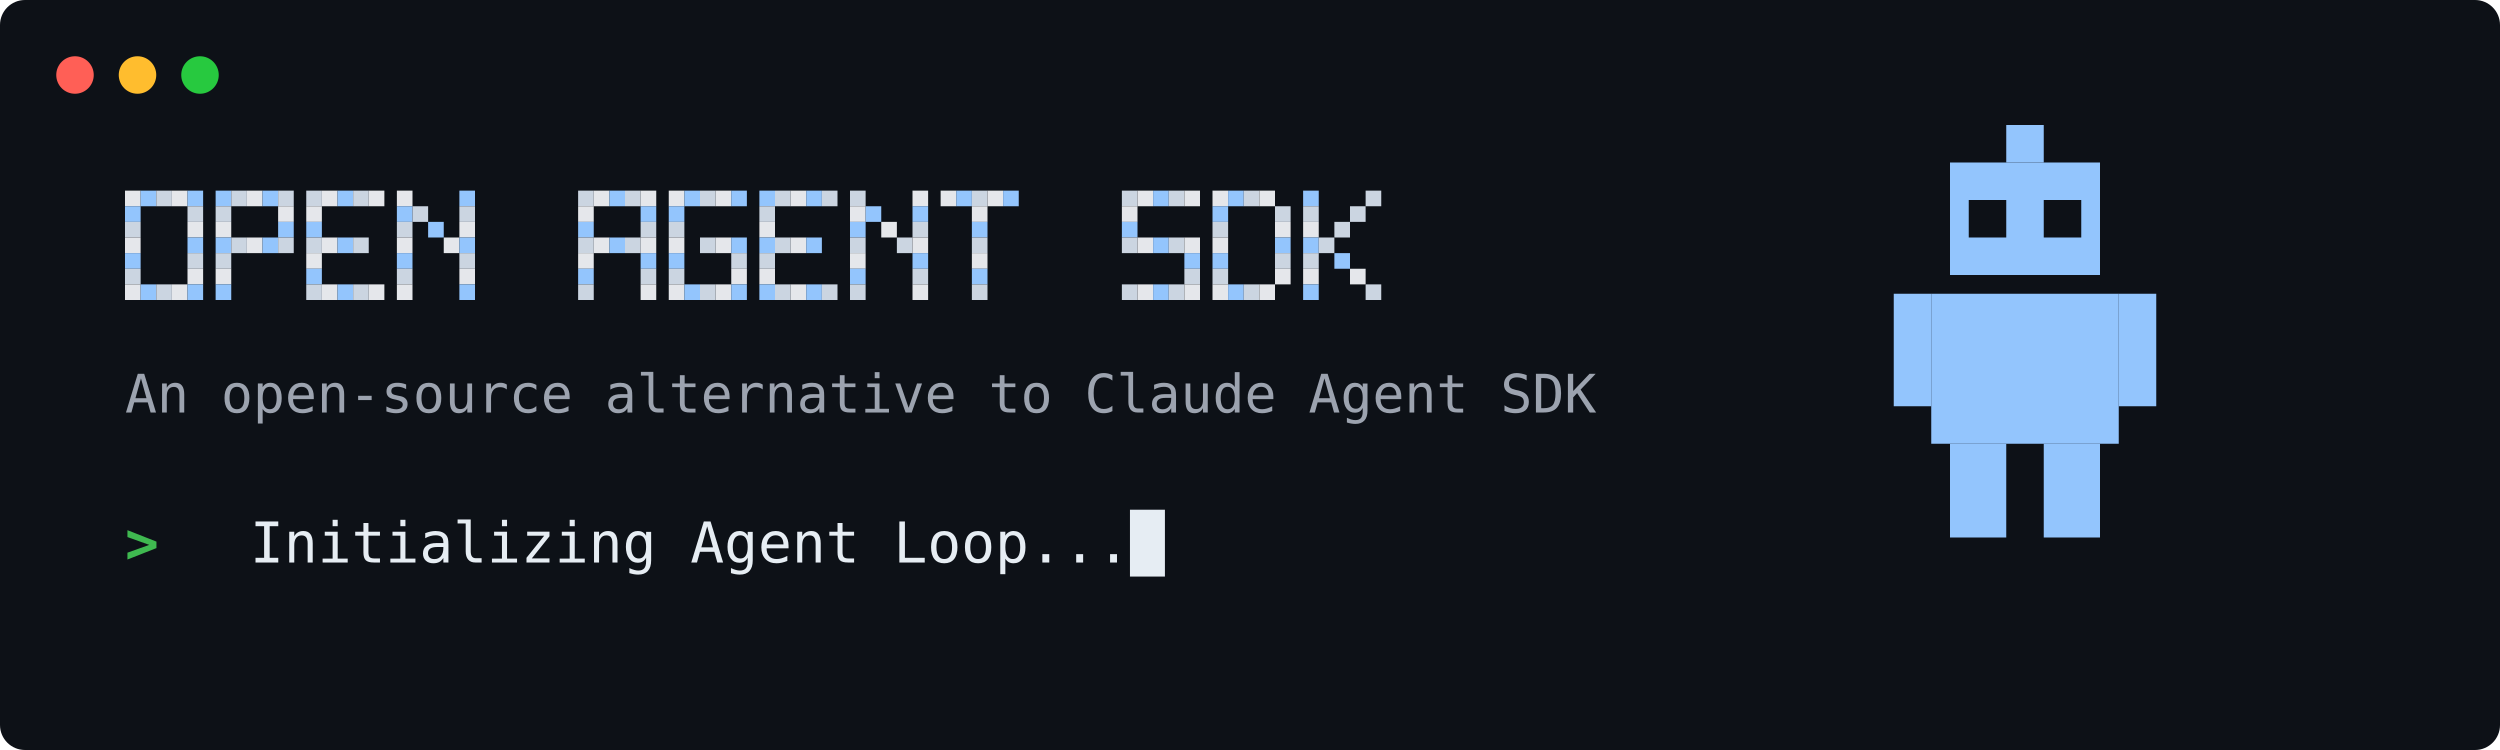
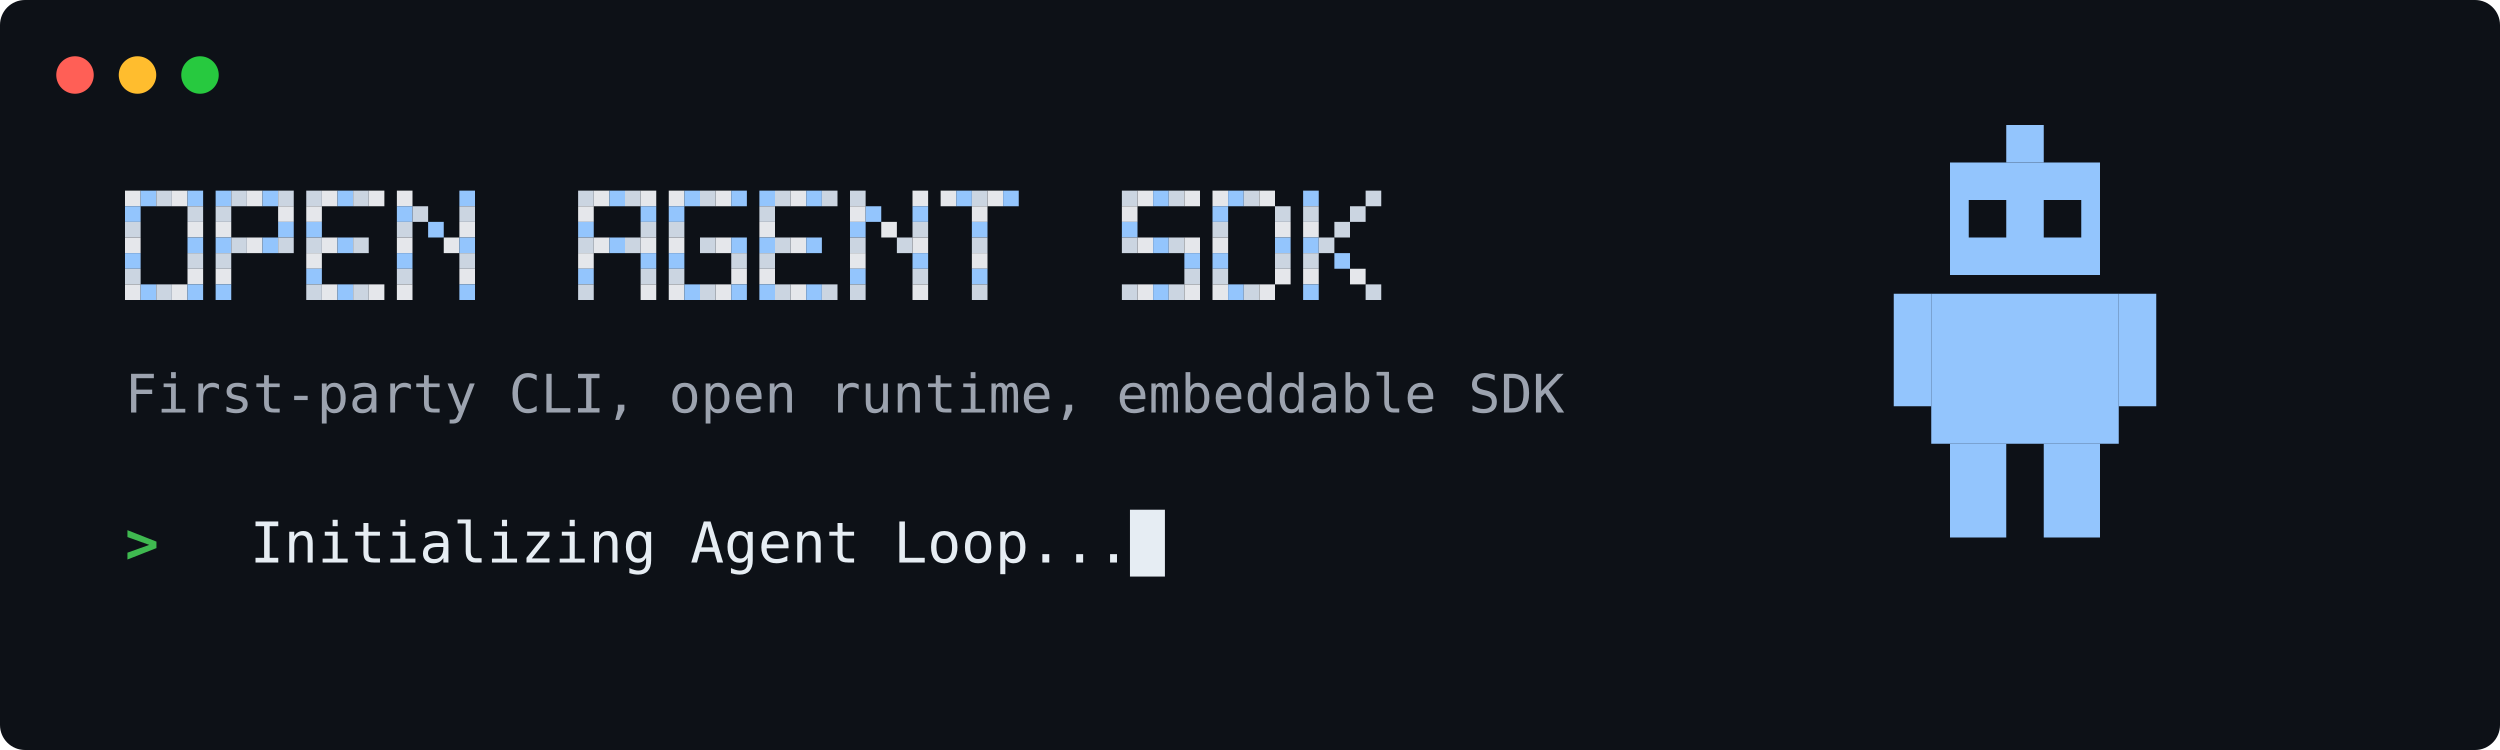
<svg xmlns="http://www.w3.org/2000/svg" width="800" height="240">
  <style>
    .bg { fill: #0d1117; }
    .dot-r { fill: #ff5f56; }
    .dot-y { fill: #ffbd2e; }
    .dot-g { fill: #27c93f; }
    .text-subtitle { font-family: 'JetBrains Mono', 'Fira Code', ui-monospace, SFMono-Regular, Menlo, Monaco, Consolas, monospace; font-size: 17px; fill: #9ca3af; }
    .text-prompt { font-family: 'JetBrains Mono', 'Fira Code', ui-monospace, SFMono-Regular, Menlo, Monaco, Consolas, monospace; font-size: 18px; fill: #3fb950; font-weight: 700; }
    .text-cmd { font-family: 'JetBrains Mono', 'Fira Code', ui-monospace, SFMono-Regular, Menlo, Monaco, Consolas, monospace; font-size: 18px; fill: #e6edf3; }
    .cursor { fill: #e6edf3; animation: blink 1s step-end infinite; }
    @keyframes blink { 50% { opacity: 0; } }
  </style>
  <rect width="100%" height="100%" class="bg" rx="8" />
  <circle cx="24" cy="24" r="6" class="dot-r" />
  <circle cx="44" cy="24" r="6" class="dot-y" />
  <circle cx="64" cy="24" r="6" class="dot-g" />
  <g aria-label="OPEN AGENT SDK">
    <rect x="40" y="61" width="5" height="5" fill="#e5e7eb" />
    <rect x="45" y="61" width="5" height="5" fill="#93c5fd" />
    <rect x="50" y="61" width="5" height="5" fill="#cbd5e1" />
    <rect x="55" y="61" width="5" height="5" fill="#e5e7eb" />
    <rect x="60" y="61" width="5" height="5" fill="#93c5fd" />
    <rect x="40" y="66" width="5" height="5" fill="#93c5fd" />
    <rect x="60" y="66" width="5" height="5" fill="#cbd5e1" />
    <rect x="40" y="71" width="5" height="5" fill="#cbd5e1" />
    <rect x="60" y="71" width="5" height="5" fill="#e5e7eb" />
    <rect x="40" y="76" width="5" height="5" fill="#e5e7eb" />
    <rect x="60" y="76" width="5" height="5" fill="#93c5fd" />
    <rect x="40" y="81" width="5" height="5" fill="#93c5fd" />
    <rect x="60" y="81" width="5" height="5" fill="#cbd5e1" />
    <rect x="40" y="86" width="5" height="5" fill="#cbd5e1" />
    <rect x="60" y="86" width="5" height="5" fill="#e5e7eb" />
    <rect x="40" y="91" width="5" height="5" fill="#e5e7eb" />
    <rect x="45" y="91" width="5" height="5" fill="#93c5fd" />
    <rect x="50" y="91" width="5" height="5" fill="#cbd5e1" />
    <rect x="55" y="91" width="5" height="5" fill="#e5e7eb" />
    <rect x="60" y="91" width="5" height="5" fill="#93c5fd" />
    <rect x="69" y="61" width="5" height="5" fill="#93c5fd" />
    <rect x="74" y="61" width="5" height="5" fill="#cbd5e1" />
    <rect x="79" y="61" width="5" height="5" fill="#e5e7eb" />
    <rect x="84" y="61" width="5" height="5" fill="#93c5fd" />
    <rect x="89" y="61" width="5" height="5" fill="#cbd5e1" />
    <rect x="69" y="66" width="5" height="5" fill="#cbd5e1" />
    <rect x="89" y="66" width="5" height="5" fill="#e5e7eb" />
    <rect x="69" y="71" width="5" height="5" fill="#e5e7eb" />
    <rect x="89" y="71" width="5" height="5" fill="#93c5fd" />
    <rect x="69" y="76" width="5" height="5" fill="#93c5fd" />
    <rect x="74" y="76" width="5" height="5" fill="#cbd5e1" />
    <rect x="79" y="76" width="5" height="5" fill="#e5e7eb" />
    <rect x="84" y="76" width="5" height="5" fill="#93c5fd" />
    <rect x="89" y="76" width="5" height="5" fill="#cbd5e1" />
    <rect x="69" y="81" width="5" height="5" fill="#cbd5e1" />
    <rect x="69" y="86" width="5" height="5" fill="#e5e7eb" />
    <rect x="69" y="91" width="5" height="5" fill="#93c5fd" />
    <rect x="98" y="61" width="5" height="5" fill="#cbd5e1" />
    <rect x="103" y="61" width="5" height="5" fill="#e5e7eb" />
    <rect x="108" y="61" width="5" height="5" fill="#93c5fd" />
    <rect x="113" y="61" width="5" height="5" fill="#cbd5e1" />
    <rect x="118" y="61" width="5" height="5" fill="#e5e7eb" />
    <rect x="98" y="66" width="5" height="5" fill="#e5e7eb" />
    <rect x="98" y="71" width="5" height="5" fill="#93c5fd" />
    <rect x="98" y="76" width="5" height="5" fill="#cbd5e1" />
    <rect x="103" y="76" width="5" height="5" fill="#e5e7eb" />
    <rect x="108" y="76" width="5" height="5" fill="#93c5fd" />
    <rect x="113" y="76" width="5" height="5" fill="#cbd5e1" />
    <rect x="98" y="81" width="5" height="5" fill="#e5e7eb" />
    <rect x="98" y="86" width="5" height="5" fill="#93c5fd" />
    <rect x="98" y="91" width="5" height="5" fill="#cbd5e1" />
    <rect x="103" y="91" width="5" height="5" fill="#e5e7eb" />
    <rect x="108" y="91" width="5" height="5" fill="#93c5fd" />
    <rect x="113" y="91" width="5" height="5" fill="#cbd5e1" />
    <rect x="118" y="91" width="5" height="5" fill="#e5e7eb" />
    <rect x="127" y="61" width="5" height="5" fill="#e5e7eb" />
    <rect x="147" y="61" width="5" height="5" fill="#93c5fd" />
    <rect x="127" y="66" width="5" height="5" fill="#93c5fd" />
    <rect x="132" y="66" width="5" height="5" fill="#cbd5e1" />
    <rect x="147" y="66" width="5" height="5" fill="#cbd5e1" />
    <rect x="127" y="71" width="5" height="5" fill="#cbd5e1" />
    <rect x="137" y="71" width="5" height="5" fill="#93c5fd" />
    <rect x="147" y="71" width="5" height="5" fill="#e5e7eb" />
    <rect x="127" y="76" width="5" height="5" fill="#e5e7eb" />
    <rect x="142" y="76" width="5" height="5" fill="#e5e7eb" />
    <rect x="147" y="76" width="5" height="5" fill="#93c5fd" />
    <rect x="127" y="81" width="5" height="5" fill="#93c5fd" />
    <rect x="147" y="81" width="5" height="5" fill="#cbd5e1" />
    <rect x="127" y="86" width="5" height="5" fill="#cbd5e1" />
    <rect x="147" y="86" width="5" height="5" fill="#e5e7eb" />
    <rect x="127" y="91" width="5" height="5" fill="#e5e7eb" />
    <rect x="147" y="91" width="5" height="5" fill="#93c5fd" />
    <rect x="185" y="61" width="5" height="5" fill="#cbd5e1" />
    <rect x="190" y="61" width="5" height="5" fill="#e5e7eb" />
    <rect x="195" y="61" width="5" height="5" fill="#93c5fd" />
    <rect x="200" y="61" width="5" height="5" fill="#cbd5e1" />
    <rect x="205" y="61" width="5" height="5" fill="#e5e7eb" />
    <rect x="185" y="66" width="5" height="5" fill="#e5e7eb" />
    <rect x="205" y="66" width="5" height="5" fill="#93c5fd" />
    <rect x="185" y="71" width="5" height="5" fill="#93c5fd" />
    <rect x="205" y="71" width="5" height="5" fill="#cbd5e1" />
    <rect x="185" y="76" width="5" height="5" fill="#cbd5e1" />
    <rect x="190" y="76" width="5" height="5" fill="#e5e7eb" />
    <rect x="195" y="76" width="5" height="5" fill="#93c5fd" />
    <rect x="200" y="76" width="5" height="5" fill="#cbd5e1" />
    <rect x="205" y="76" width="5" height="5" fill="#e5e7eb" />
    <rect x="185" y="81" width="5" height="5" fill="#e5e7eb" />
    <rect x="205" y="81" width="5" height="5" fill="#93c5fd" />
    <rect x="185" y="86" width="5" height="5" fill="#93c5fd" />
    <rect x="205" y="86" width="5" height="5" fill="#cbd5e1" />
    <rect x="185" y="91" width="5" height="5" fill="#cbd5e1" />
    <rect x="205" y="91" width="5" height="5" fill="#e5e7eb" />
    <rect x="214" y="61" width="5" height="5" fill="#e5e7eb" />
    <rect x="219" y="61" width="5" height="5" fill="#93c5fd" />
    <rect x="224" y="61" width="5" height="5" fill="#cbd5e1" />
    <rect x="229" y="61" width="5" height="5" fill="#e5e7eb" />
    <rect x="234" y="61" width="5" height="5" fill="#93c5fd" />
    <rect x="214" y="66" width="5" height="5" fill="#93c5fd" />
    <rect x="214" y="71" width="5" height="5" fill="#cbd5e1" />
    <rect x="214" y="76" width="5" height="5" fill="#e5e7eb" />
    <rect x="224" y="76" width="5" height="5" fill="#cbd5e1" />
    <rect x="229" y="76" width="5" height="5" fill="#e5e7eb" />
    <rect x="234" y="76" width="5" height="5" fill="#93c5fd" />
    <rect x="214" y="81" width="5" height="5" fill="#93c5fd" />
    <rect x="234" y="81" width="5" height="5" fill="#cbd5e1" />
    <rect x="214" y="86" width="5" height="5" fill="#cbd5e1" />
    <rect x="234" y="86" width="5" height="5" fill="#e5e7eb" />
    <rect x="214" y="91" width="5" height="5" fill="#e5e7eb" />
    <rect x="219" y="91" width="5" height="5" fill="#93c5fd" />
    <rect x="224" y="91" width="5" height="5" fill="#cbd5e1" />
    <rect x="229" y="91" width="5" height="5" fill="#e5e7eb" />
    <rect x="234" y="91" width="5" height="5" fill="#93c5fd" />
    <rect x="243" y="61" width="5" height="5" fill="#93c5fd" />
    <rect x="248" y="61" width="5" height="5" fill="#cbd5e1" />
    <rect x="253" y="61" width="5" height="5" fill="#e5e7eb" />
    <rect x="258" y="61" width="5" height="5" fill="#93c5fd" />
    <rect x="263" y="61" width="5" height="5" fill="#cbd5e1" />
    <rect x="243" y="66" width="5" height="5" fill="#cbd5e1" />
    <rect x="243" y="71" width="5" height="5" fill="#e5e7eb" />
    <rect x="243" y="76" width="5" height="5" fill="#93c5fd" />
    <rect x="248" y="76" width="5" height="5" fill="#cbd5e1" />
    <rect x="253" y="76" width="5" height="5" fill="#e5e7eb" />
    <rect x="258" y="76" width="5" height="5" fill="#93c5fd" />
    <rect x="243" y="81" width="5" height="5" fill="#cbd5e1" />
    <rect x="243" y="86" width="5" height="5" fill="#e5e7eb" />
    <rect x="243" y="91" width="5" height="5" fill="#93c5fd" />
    <rect x="248" y="91" width="5" height="5" fill="#cbd5e1" />
    <rect x="253" y="91" width="5" height="5" fill="#e5e7eb" />
    <rect x="258" y="91" width="5" height="5" fill="#93c5fd" />
    <rect x="263" y="91" width="5" height="5" fill="#cbd5e1" />
    <rect x="272" y="61" width="5" height="5" fill="#cbd5e1" />
    <rect x="292" y="61" width="5" height="5" fill="#e5e7eb" />
    <rect x="272" y="66" width="5" height="5" fill="#e5e7eb" />
    <rect x="277" y="66" width="5" height="5" fill="#93c5fd" />
    <rect x="292" y="66" width="5" height="5" fill="#93c5fd" />
    <rect x="272" y="71" width="5" height="5" fill="#93c5fd" />
    <rect x="282" y="71" width="5" height="5" fill="#e5e7eb" />
    <rect x="292" y="71" width="5" height="5" fill="#cbd5e1" />
    <rect x="272" y="76" width="5" height="5" fill="#cbd5e1" />
    <rect x="287" y="76" width="5" height="5" fill="#cbd5e1" />
    <rect x="292" y="76" width="5" height="5" fill="#e5e7eb" />
    <rect x="272" y="81" width="5" height="5" fill="#e5e7eb" />
    <rect x="292" y="81" width="5" height="5" fill="#93c5fd" />
    <rect x="272" y="86" width="5" height="5" fill="#93c5fd" />
    <rect x="292" y="86" width="5" height="5" fill="#cbd5e1" />
    <rect x="272" y="91" width="5" height="5" fill="#cbd5e1" />
    <rect x="292" y="91" width="5" height="5" fill="#e5e7eb" />
    <rect x="301" y="61" width="5" height="5" fill="#e5e7eb" />
    <rect x="306" y="61" width="5" height="5" fill="#93c5fd" />
    <rect x="311" y="61" width="5" height="5" fill="#cbd5e1" />
    <rect x="316" y="61" width="5" height="5" fill="#e5e7eb" />
    <rect x="321" y="61" width="5" height="5" fill="#93c5fd" />
    <rect x="311" y="66" width="5" height="5" fill="#e5e7eb" />
    <rect x="311" y="71" width="5" height="5" fill="#93c5fd" />
    <rect x="311" y="76" width="5" height="5" fill="#cbd5e1" />
    <rect x="311" y="81" width="5" height="5" fill="#e5e7eb" />
    <rect x="311" y="86" width="5" height="5" fill="#93c5fd" />
    <rect x="311" y="91" width="5" height="5" fill="#cbd5e1" />
    <rect x="359" y="61" width="5" height="5" fill="#cbd5e1" />
    <rect x="364" y="61" width="5" height="5" fill="#e5e7eb" />
    <rect x="369" y="61" width="5" height="5" fill="#93c5fd" />
    <rect x="374" y="61" width="5" height="5" fill="#cbd5e1" />
    <rect x="379" y="61" width="5" height="5" fill="#e5e7eb" />
    <rect x="359" y="66" width="5" height="5" fill="#e5e7eb" />
    <rect x="359" y="71" width="5" height="5" fill="#93c5fd" />
    <rect x="359" y="76" width="5" height="5" fill="#cbd5e1" />
    <rect x="364" y="76" width="5" height="5" fill="#e5e7eb" />
    <rect x="369" y="76" width="5" height="5" fill="#93c5fd" />
    <rect x="374" y="76" width="5" height="5" fill="#cbd5e1" />
    <rect x="379" y="76" width="5" height="5" fill="#e5e7eb" />
    <rect x="379" y="81" width="5" height="5" fill="#93c5fd" />
    <rect x="379" y="86" width="5" height="5" fill="#cbd5e1" />
    <rect x="359" y="91" width="5" height="5" fill="#cbd5e1" />
    <rect x="364" y="91" width="5" height="5" fill="#e5e7eb" />
    <rect x="369" y="91" width="5" height="5" fill="#93c5fd" />
    <rect x="374" y="91" width="5" height="5" fill="#cbd5e1" />
    <rect x="379" y="91" width="5" height="5" fill="#e5e7eb" />
    <rect x="388" y="61" width="5" height="5" fill="#e5e7eb" />
    <rect x="393" y="61" width="5" height="5" fill="#93c5fd" />
    <rect x="398" y="61" width="5" height="5" fill="#cbd5e1" />
    <rect x="403" y="61" width="5" height="5" fill="#e5e7eb" />
    <rect x="388" y="66" width="5" height="5" fill="#93c5fd" />
    <rect x="408" y="66" width="5" height="5" fill="#cbd5e1" />
    <rect x="388" y="71" width="5" height="5" fill="#cbd5e1" />
    <rect x="408" y="71" width="5" height="5" fill="#e5e7eb" />
    <rect x="388" y="76" width="5" height="5" fill="#e5e7eb" />
    <rect x="408" y="76" width="5" height="5" fill="#93c5fd" />
    <rect x="388" y="81" width="5" height="5" fill="#93c5fd" />
    <rect x="408" y="81" width="5" height="5" fill="#cbd5e1" />
    <rect x="388" y="86" width="5" height="5" fill="#cbd5e1" />
    <rect x="408" y="86" width="5" height="5" fill="#e5e7eb" />
    <rect x="388" y="91" width="5" height="5" fill="#e5e7eb" />
    <rect x="393" y="91" width="5" height="5" fill="#93c5fd" />
    <rect x="398" y="91" width="5" height="5" fill="#cbd5e1" />
    <rect x="403" y="91" width="5" height="5" fill="#e5e7eb" />
    <rect x="417" y="61" width="5" height="5" fill="#93c5fd" />
    <rect x="437" y="61" width="5" height="5" fill="#cbd5e1" />
    <rect x="417" y="66" width="5" height="5" fill="#cbd5e1" />
    <rect x="432" y="66" width="5" height="5" fill="#cbd5e1" />
    <rect x="417" y="71" width="5" height="5" fill="#e5e7eb" />
    <rect x="427" y="71" width="5" height="5" fill="#cbd5e1" />
    <rect x="417" y="76" width="5" height="5" fill="#93c5fd" />
    <rect x="422" y="76" width="5" height="5" fill="#cbd5e1" />
    <rect x="417" y="81" width="5" height="5" fill="#cbd5e1" />
    <rect x="427" y="81" width="5" height="5" fill="#93c5fd" />
    <rect x="417" y="86" width="5" height="5" fill="#e5e7eb" />
    <rect x="432" y="86" width="5" height="5" fill="#e5e7eb" />
    <rect x="417" y="91" width="5" height="5" fill="#93c5fd" />
    <rect x="437" y="91" width="5" height="5" fill="#cbd5e1" />
  </g>
-   <text x="40" y="132" class="text-subtitle">An open-source alternative to Claude Agent SDK</text>
+   <text x="40" y="132" class="text-subtitle">First-party CLI, open runtime, embeddable SDK</text>
  <text x="40" y="180" class="text-prompt">&gt;</text>
  <text x="80" y="180" class="text-cmd">Initializing Agent Loop...<tspan class="cursor"> █</tspan>
  </text>
  <g transform="translate(600, 40) scale(6)" fill="#93c5fd">
    <rect x="4" y="2" width="8" height="6" />
    <rect x="5" y="4" width="2" height="2" fill="#0d1117" />
    <rect x="9" y="4" width="2" height="2" fill="#0d1117" />
    <rect x="7" y="0" width="2" height="2" />
    <rect x="3" y="9" width="10" height="8" />
    <rect x="1" y="9" width="2" height="6" />
    <rect x="13" y="9" width="2" height="6" />
    <rect x="4" y="17" width="3" height="5" />
    <rect x="9" y="17" width="3" height="5" />
  </g>
</svg>
